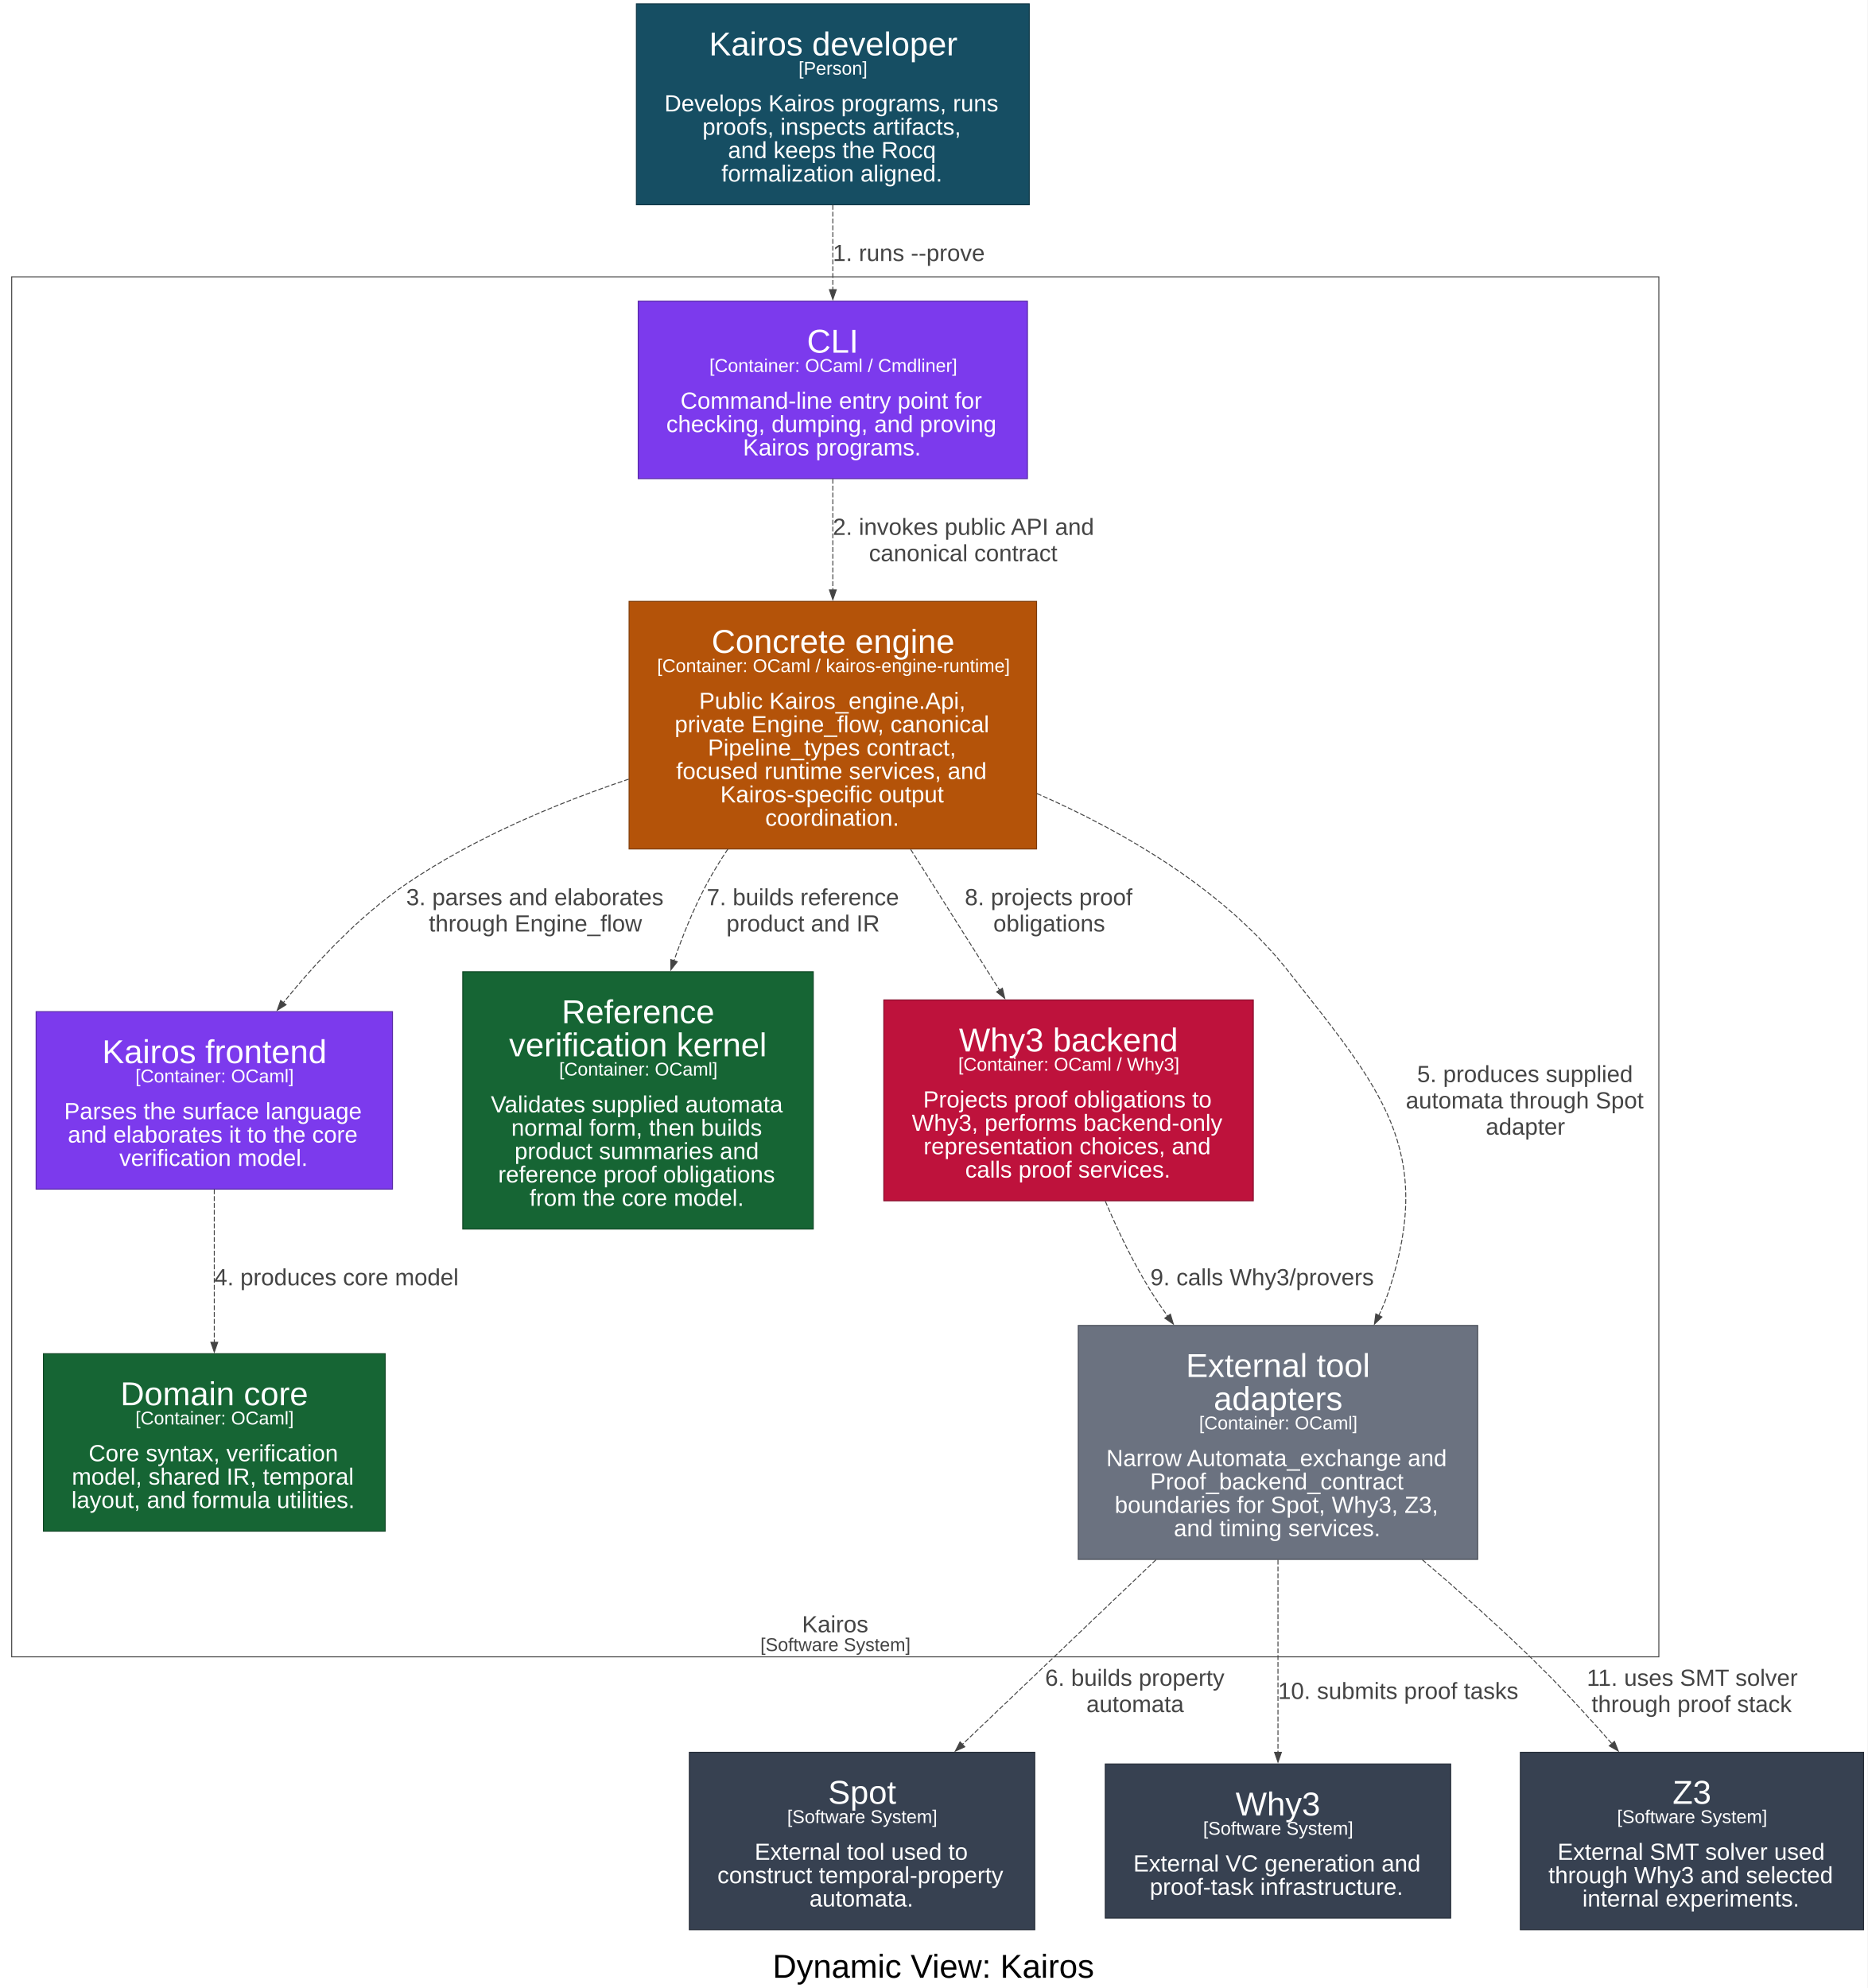
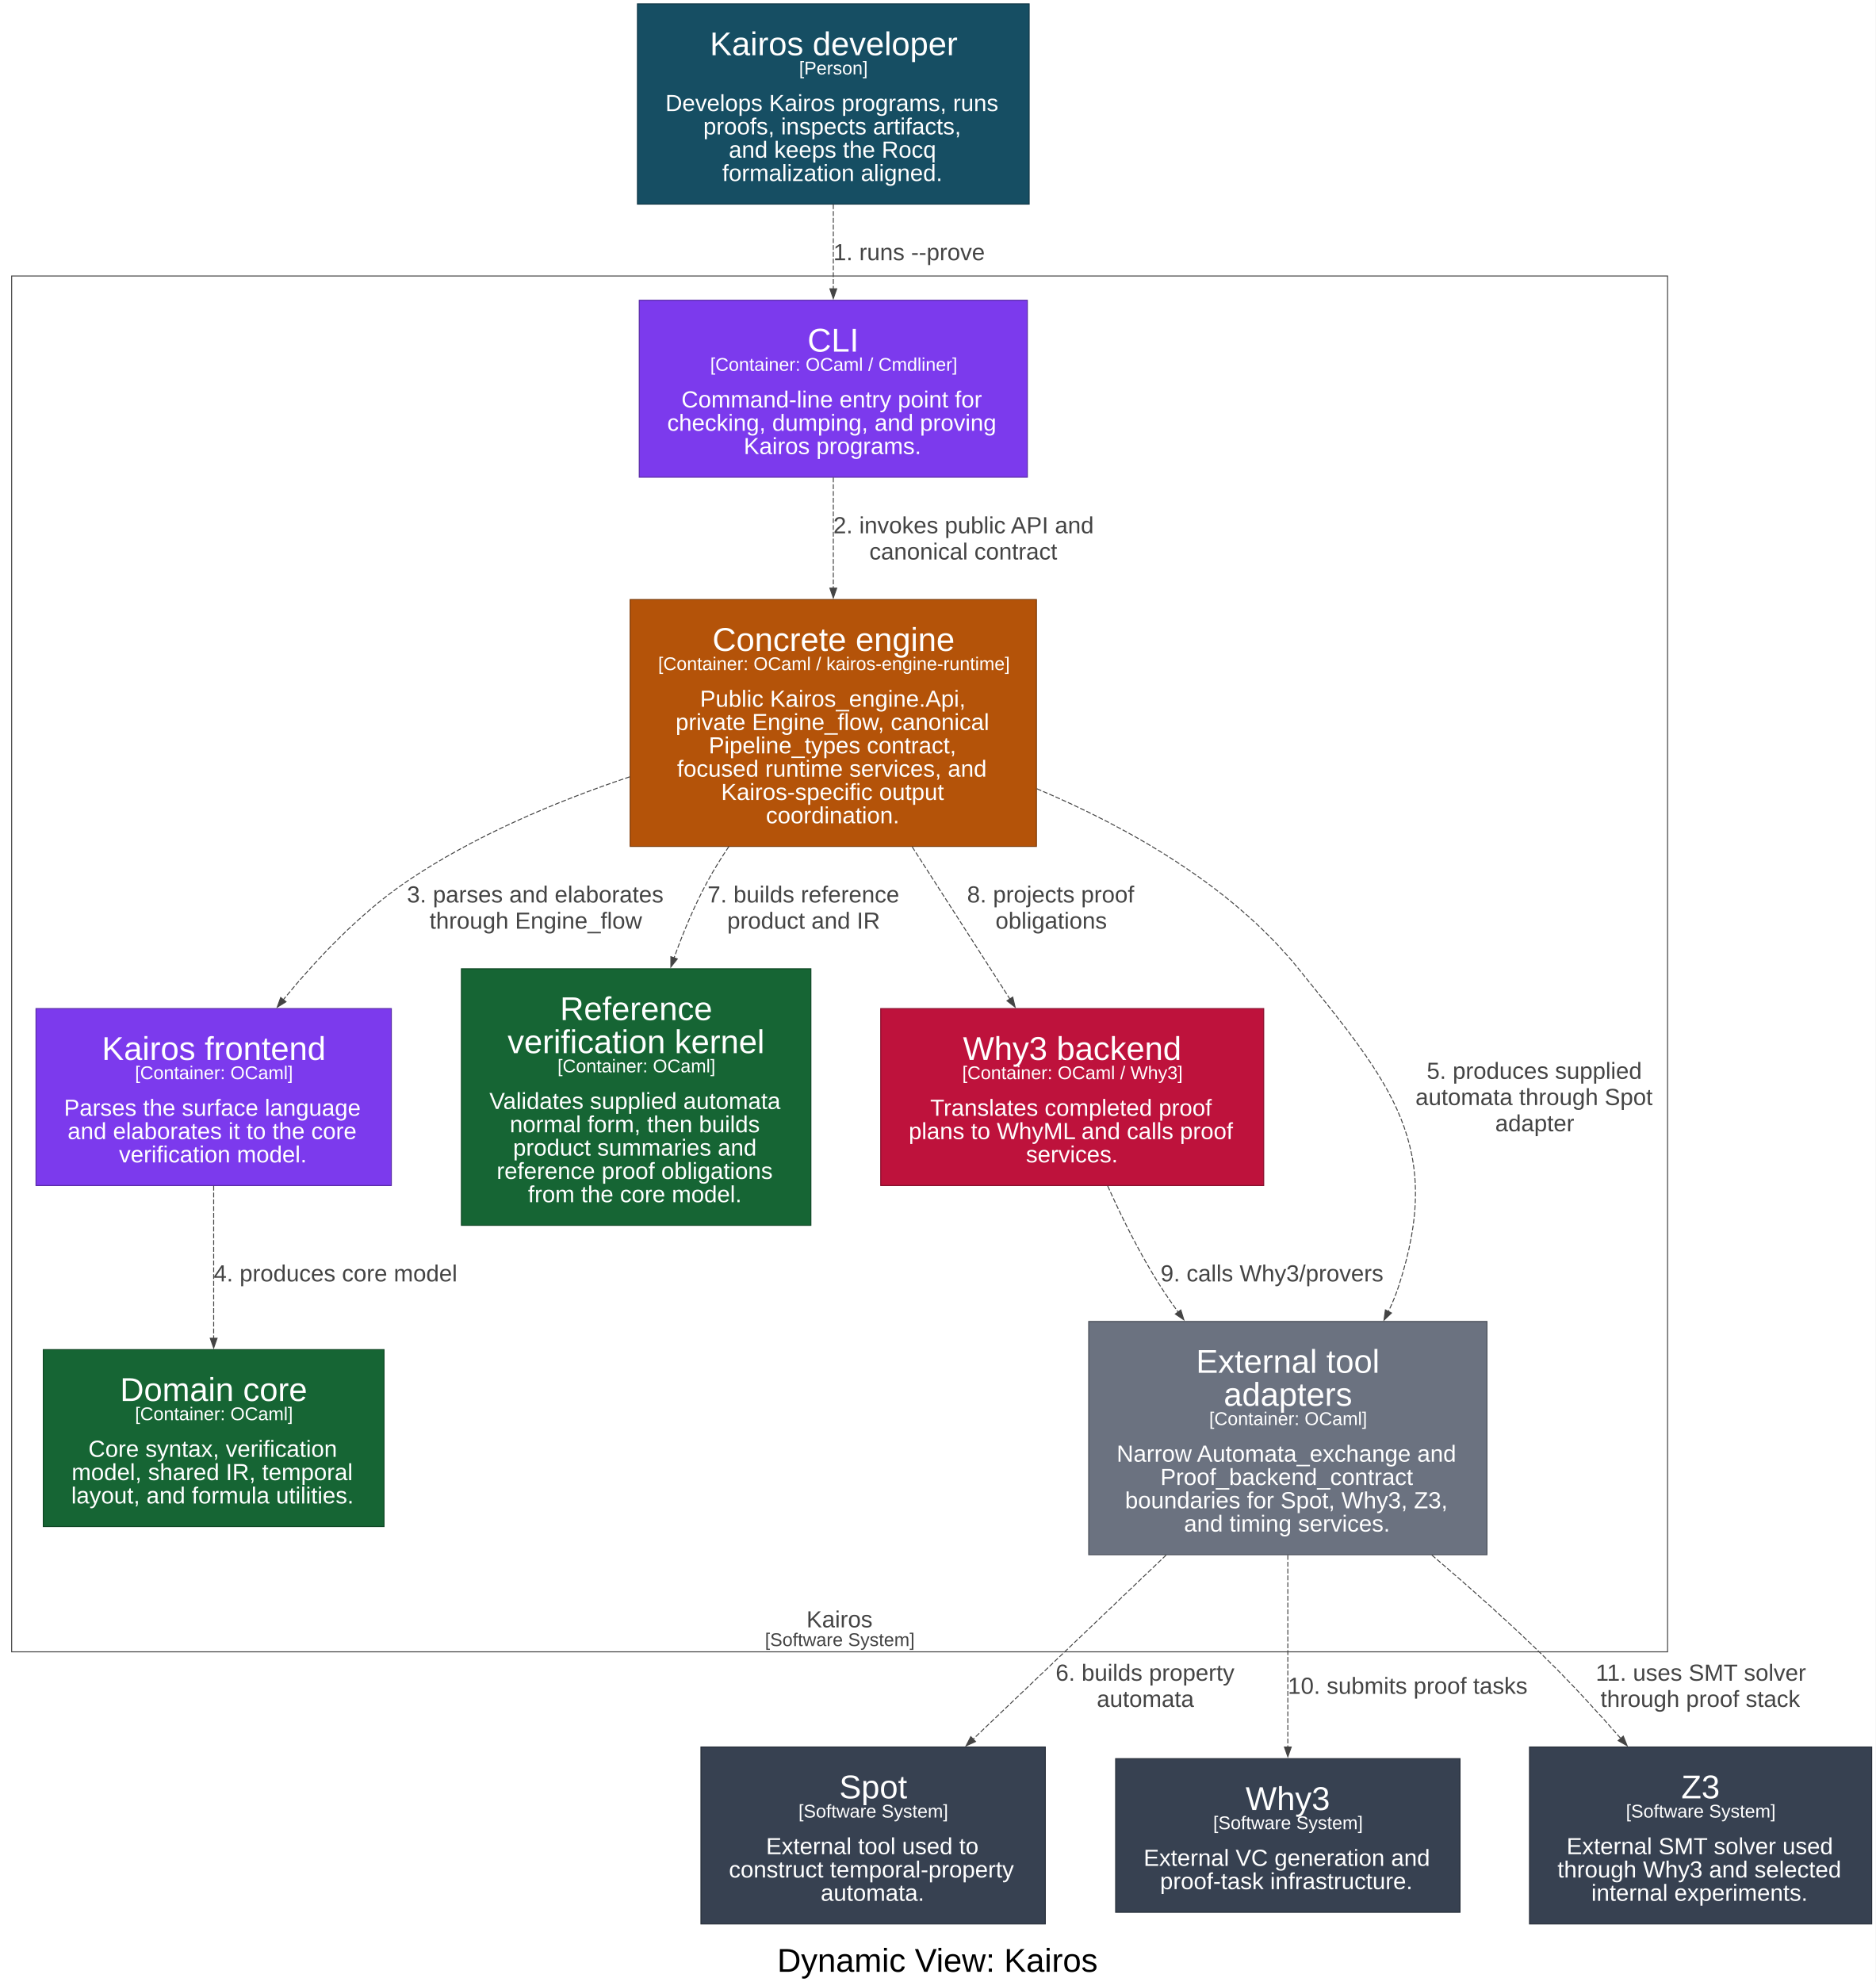
- <svg xmlns="http://www.w3.org/2000/svg" width="1917pt" height="2041pt" viewBox="0.00 0.00 1917.00 2041.00">
+ <svg xmlns="http://www.w3.org/2000/svg" width="1931pt" height="2041pt" viewBox="0.00 0.00 1931.00 2041.00">
  <g id="graph0" class="graph" transform="scale(1 1) rotate(0) translate(4 2037.2)">
-     <polygon fill="white" stroke="none" points="-4,4 -4,-2037.2 1913.17,-2037.2 1913.17,4 -4,4" />
-     <text xml:space="preserve" text-anchor="start" x="789.21" y="-6.7" font-family="Arial" font-size="34.00">Dynamic View: Kairos</text>
+     <polygon fill="white" stroke="none" points="-4,4 -4,-2037.2 1927.17,-2037.2 1927.17,4 -4,4" />
+     <text xml:space="preserve" text-anchor="start" x="796.21" y="-6.7" font-family="Arial" font-size="34.00">Dynamic View: Kairos</text>
    <g id="clust1" class="cluster">
-       <polygon fill="none" stroke="#444444" points="8,-336.2 8,-1753 1699,-1753 1699,-336.2 8,-336.2" />
-       <text xml:space="preserve" text-anchor="start" x="819.38" y="-361.4" font-family="Arial" font-size="24.00" fill="#444444">Kairos</text>
-       <text xml:space="preserve" text-anchor="start" x="776.62" y="-342.15" font-family="Arial" font-size="19.00" fill="#444444">[Software System]</text>
+       <polygon fill="none" stroke="#444444" points="8,-336.2 8,-1753 1713,-1753 1713,-336.2 8,-336.2" />
+       <text xml:space="preserve" text-anchor="start" x="826.38" y="-361.4" font-family="Arial" font-size="24.00" fill="#444444">Kairos</text>
+       <text xml:space="preserve" text-anchor="start" x="783.62" y="-342.15" font-family="Arial" font-size="19.00" fill="#444444">[Software System]</text>
    </g>
    <g id="10" class="node">
-       <polygon fill="#b45309" stroke="#7d3a06" points="1060.17,-1419.8 641.83,-1419.8 641.83,-1165.6 1060.17,-1165.6 1060.17,-1419.8" />
-       <text xml:space="preserve" text-anchor="start" x="726.5" y="-1366.9" font-family="Arial" font-size="34.00" fill="#ffffff">Concrete engine</text>
-       <text xml:space="preserve" text-anchor="start" x="670.62" y="-1347.15" font-family="Arial" font-size="19.00" fill="#ffffff">[Container: OCaml / kairos-engine-runtime]</text>
-       <text xml:space="preserve" text-anchor="start" x="713.75" y="-1309.4" font-family="Arial" font-size="24.00" fill="#ffffff">Public Kairos_engine.Api,</text>
-       <text xml:space="preserve" text-anchor="start" x="688.62" y="-1285.4" font-family="Arial" font-size="24.00" fill="#ffffff">private Engine_flow, canonical</text>
-       <text xml:space="preserve" text-anchor="start" x="722.75" y="-1261.4" font-family="Arial" font-size="24.00" fill="#ffffff">Pipeline_types contract,</text>
-       <text xml:space="preserve" text-anchor="start" x="690.12" y="-1237.4" font-family="Arial" font-size="24.00" fill="#ffffff">focused runtime services, and</text>
-       <text xml:space="preserve" text-anchor="start" x="735.5" y="-1213.4" font-family="Arial" font-size="24.00" fill="#ffffff">Kairos-specific output</text>
-       <text xml:space="preserve" text-anchor="start" x="781.62" y="-1189.4" font-family="Arial" font-size="24.00" fill="#ffffff">coordination.</text>
+       <polygon fill="#b45309" stroke="#7d3a06" points="1063.17,-1419.8 644.83,-1419.8 644.83,-1165.6 1063.17,-1165.6 1063.17,-1419.8" />
+       <text xml:space="preserve" text-anchor="start" x="729.5" y="-1366.9" font-family="Arial" font-size="34.00" fill="#ffffff">Concrete engine</text>
+       <text xml:space="preserve" text-anchor="start" x="673.62" y="-1347.15" font-family="Arial" font-size="19.00" fill="#ffffff">[Container: OCaml / kairos-engine-runtime]</text>
+       <text xml:space="preserve" text-anchor="start" x="716.75" y="-1309.4" font-family="Arial" font-size="24.00" fill="#ffffff">Public Kairos_engine.Api,</text>
+       <text xml:space="preserve" text-anchor="start" x="691.62" y="-1285.4" font-family="Arial" font-size="24.00" fill="#ffffff">private Engine_flow, canonical</text>
+       <text xml:space="preserve" text-anchor="start" x="725.75" y="-1261.4" font-family="Arial" font-size="24.00" fill="#ffffff">Pipeline_types contract,</text>
+       <text xml:space="preserve" text-anchor="start" x="693.12" y="-1237.4" font-family="Arial" font-size="24.00" fill="#ffffff">focused runtime services, and</text>
+       <text xml:space="preserve" text-anchor="start" x="738.5" y="-1213.4" font-family="Arial" font-size="24.00" fill="#ffffff">Kairos-specific output</text>
+       <text xml:space="preserve" text-anchor="start" x="784.62" y="-1189.4" font-family="Arial" font-size="24.00" fill="#ffffff">coordination.</text>
    </g>
    <g id="19" class="node">
      <polygon fill="#7c3aed" stroke="#5628a5" points="398.93,-998.6 33.07,-998.6 33.07,-816.4 398.93,-816.4 398.93,-998.6" />
      <text xml:space="preserve" text-anchor="start" x="100.88" y="-945.7" font-family="Arial" font-size="34.00" fill="#ffffff">Kairos frontend</text>
      <text xml:space="preserve" text-anchor="start" x="135" y="-925.95" font-family="Arial" font-size="19.00" fill="#ffffff">[Container: OCaml]</text>
      <text xml:space="preserve" text-anchor="start" x="61.88" y="-888.2" font-family="Arial" font-size="24.00" fill="#ffffff">Parses the surface language</text>
      <text xml:space="preserve" text-anchor="start" x="65.62" y="-864.2" font-family="Arial" font-size="24.00" fill="#ffffff">and elaborates it to the core</text>
      <text xml:space="preserve" text-anchor="start" x="118.5" y="-840.2" font-family="Arial" font-size="24.00" fill="#ffffff">verification model.</text>
    </g>
    <g id="38" class="edge">
-       <path fill="none" stroke="#444444" stroke-dasharray="5,2" d="M641.47,-1237.27C565.55,-1211.76 481.65,-1176.44 413,-1129.6 365.02,-1096.87 321.03,-1049.97 286.84,-1007.78" />
-       <polygon fill="#444444" stroke="#444444" points="289.63,-1005.66 280.65,-1000.04 284.16,-1010.04 289.63,-1005.66" />
-       <text xml:space="preserve" text-anchor="start" x="413" y="-1107.85" font-family="Arial" font-size="24.00" fill="#444444">3. parses and elaborates</text>
-       <text xml:space="preserve" text-anchor="start" x="436.25" y="-1080.85" font-family="Arial" font-size="24.00" fill="#444444">through Engine_flow</text>
+       <path fill="none" stroke="#444444" stroke-dasharray="5,2" d="M644.4,-1237.25C568.24,-1211.72 484.01,-1176.39 415,-1129.6 366.71,-1096.86 322.29,-1049.96 287.73,-1007.78" />
+       <polygon fill="#444444" stroke="#444444" points="290.47,-1005.6 281.46,-1000.03 285.03,-1010 290.47,-1005.6" />
+       <text xml:space="preserve" text-anchor="start" x="415" y="-1107.85" font-family="Arial" font-size="24.00" fill="#444444">3. parses and elaborates</text>
+       <text xml:space="preserve" text-anchor="start" x="438.25" y="-1080.85" font-family="Arial" font-size="24.00" fill="#444444">through Engine_flow</text>
    </g>
    <g id="21" class="node">
      <polygon fill="#166534" stroke="#0f4624" points="830.92,-1039.6 471.07,-1039.6 471.07,-775.4 830.92,-775.4 830.92,-1039.6" />
      <text xml:space="preserve" text-anchor="start" x="572.62" y="-986.7" font-family="Arial" font-size="34.00" fill="#ffffff">Reference</text>
      <text xml:space="preserve" text-anchor="start" x="518.62" y="-952.7" font-family="Arial" font-size="34.00" fill="#ffffff">verification kernel</text>
      <text xml:space="preserve" text-anchor="start" x="570" y="-932.95" font-family="Arial" font-size="19.00" fill="#ffffff">[Container: OCaml]</text>
      <text xml:space="preserve" text-anchor="start" x="499.88" y="-895.2" font-family="Arial" font-size="24.00" fill="#ffffff">Validates supplied automata</text>
      <text xml:space="preserve" text-anchor="start" x="520.88" y="-871.2" font-family="Arial" font-size="24.00" fill="#ffffff">normal form, then builds</text>
      <text xml:space="preserve" text-anchor="start" x="524.25" y="-847.2" font-family="Arial" font-size="24.00" fill="#ffffff">product summaries and</text>
      <text xml:space="preserve" text-anchor="start" x="507.38" y="-823.2" font-family="Arial" font-size="24.00" fill="#ffffff">reference proof obligations</text>
      <text xml:space="preserve" text-anchor="start" x="539.62" y="-799.2" font-family="Arial" font-size="24.00" fill="#ffffff">from the core model.</text>
    </g>
    <g id="41" class="edge">
-       <path fill="none" stroke="#444444" stroke-dasharray="5,2" d="M743.26,-1165.51C735.35,-1153.73 727.96,-1141.67 721.5,-1129.6 708.37,-1105.06 697.19,-1077.67 687.87,-1050.74" />
-       <polygon fill="#444444" stroke="#444444" points="691.26,-1049.84 684.74,-1041.49 684.63,-1052.08 691.26,-1049.84" />
-       <text xml:space="preserve" text-anchor="start" x="721.5" y="-1107.85" font-family="Arial" font-size="24.00" fill="#444444">7. builds reference</text>
-       <text xml:space="preserve" text-anchor="start" x="741.75" y="-1080.85" font-family="Arial" font-size="24.00" fill="#444444">product and IR</text>
+       <path fill="none" stroke="#444444" stroke-dasharray="5,2" d="M746.42,-1165.42C738.48,-1153.66 731.03,-1141.63 724.5,-1129.6 711.16,-1105.04 699.67,-1077.64 690,-1050.72" />
+       <polygon fill="#444444" stroke="#444444" points="693.37,-1049.73 686.75,-1041.45 686.76,-1052.05 693.37,-1049.73" />
+       <text xml:space="preserve" text-anchor="start" x="724.5" y="-1107.85" font-family="Arial" font-size="24.00" fill="#444444">7. builds reference</text>
+       <text xml:space="preserve" text-anchor="start" x="744.75" y="-1080.85" font-family="Arial" font-size="24.00" fill="#444444">product and IR</text>
    </g>
    <g id="29" class="node">
-       <polygon fill="#be123c" stroke="#850c2a" points="1282.67,-1010.6 903.33,-1010.6 903.33,-804.4 1282.67,-804.4 1282.67,-1010.6" />
-       <text xml:space="preserve" text-anchor="start" x="980.5" y="-957.7" font-family="Arial" font-size="34.00" fill="#ffffff">Why3 backend</text>
-       <text xml:space="preserve" text-anchor="start" x="979.75" y="-937.95" font-family="Arial" font-size="19.00" fill="#ffffff">[Container: OCaml / Why3]</text>
-       <text xml:space="preserve" text-anchor="start" x="943.75" y="-900.2" font-family="Arial" font-size="24.00" fill="#ffffff">Projects proof obligations to</text>
-       <text xml:space="preserve" text-anchor="start" x="932.12" y="-876.2" font-family="Arial" font-size="24.00" fill="#ffffff">Why3, performs backend-only</text>
-       <text xml:space="preserve" text-anchor="start" x="944.12" y="-852.2" font-family="Arial" font-size="24.00" fill="#ffffff">representation choices, and</text>
-       <text xml:space="preserve" text-anchor="start" x="986.88" y="-828.2" font-family="Arial" font-size="24.00" fill="#ffffff">calls proof services.</text>
+       <polygon fill="#be123c" stroke="#850c2a" points="1297.17,-998.6 902.83,-998.6 902.83,-816.4 1297.17,-816.4 1297.17,-998.6" />
+       <text xml:space="preserve" text-anchor="start" x="987.5" y="-945.7" font-family="Arial" font-size="34.00" fill="#ffffff">Why3 backend</text>
+       <text xml:space="preserve" text-anchor="start" x="986.75" y="-925.95" font-family="Arial" font-size="19.00" fill="#ffffff">[Container: OCaml / Why3]</text>
+       <text xml:space="preserve" text-anchor="start" x="953.75" y="-888.2" font-family="Arial" font-size="24.00" fill="#ffffff">Translates completed proof</text>
+       <text xml:space="preserve" text-anchor="start" x="931.62" y="-864.2" font-family="Arial" font-size="24.00" fill="#ffffff">plans to WhyML and calls proof</text>
+       <text xml:space="preserve" text-anchor="start" x="1052.38" y="-840.2" font-family="Arial" font-size="24.00" fill="#ffffff">services.</text>
    </g>
    <g id="44" class="edge">
-       <path fill="none" stroke="#444444" stroke-dasharray="5,2" d="M930.91,-1165.16C960.41,-1118.45 993.6,-1065.89 1022.24,-1020.55" />
-       <polygon fill="#444444" stroke="#444444" points="1025.08,-1022.6 1027.47,-1012.27 1019.17,-1018.86 1025.08,-1022.6" />
-       <text xml:space="preserve" text-anchor="start" x="986.49" y="-1107.85" font-family="Arial" font-size="24.00" fill="#444444">8. projects proof</text>
-       <text xml:space="preserve" text-anchor="start" x="1015.74" y="-1080.85" font-family="Arial" font-size="24.00" fill="#444444">obligations</text>
+       <path fill="none" stroke="#444444" stroke-dasharray="5,2" d="M935.23,-1165.16C967.97,-1114.17 1005.18,-1056.2 1035.95,-1008.27" />
+       <polygon fill="#444444" stroke="#444444" points="1038.74,-1010.41 1041.2,-1000.1 1032.85,-1006.62 1038.74,-1010.41" />
+       <text xml:space="preserve" text-anchor="start" x="991.73" y="-1107.85" font-family="Arial" font-size="24.00" fill="#444444">8. projects proof</text>
+       <text xml:space="preserve" text-anchor="start" x="1020.98" y="-1080.85" font-family="Arial" font-size="24.00" fill="#444444">obligations</text>
    </g>
    <g id="32" class="node">
-       <polygon fill="#6b7280" stroke="#4a4f59" points="1513.05,-676.4 1102.95,-676.4 1102.95,-436.2 1513.05,-436.2 1513.05,-676.4" />
-       <text xml:space="preserve" text-anchor="start" x="1213.5" y="-623.5" font-family="Arial" font-size="34.00" fill="#ffffff">External tool</text>
-       <text xml:space="preserve" text-anchor="start" x="1242" y="-589.5" font-family="Arial" font-size="34.00" fill="#ffffff">adapters</text>
-       <text xml:space="preserve" text-anchor="start" x="1227" y="-569.75" font-family="Arial" font-size="19.00" fill="#ffffff">[Container: OCaml]</text>
-       <text xml:space="preserve" text-anchor="start" x="1131.75" y="-532" font-family="Arial" font-size="24.00" fill="#ffffff">Narrow Automata_exchange and</text>
-       <text xml:space="preserve" text-anchor="start" x="1176.75" y="-508" font-family="Arial" font-size="24.00" fill="#ffffff">Proof_backend_contract</text>
-       <text xml:space="preserve" text-anchor="start" x="1140.38" y="-484" font-family="Arial" font-size="24.00" fill="#ffffff">boundaries for Spot, Why3, Z3,</text>
-       <text xml:space="preserve" text-anchor="start" x="1201.12" y="-460" font-family="Arial" font-size="24.00" fill="#ffffff">and timing services.</text>
+       <polygon fill="#6b7280" stroke="#4a4f59" points="1527.05,-676.4 1116.95,-676.4 1116.95,-436.2 1527.05,-436.2 1527.05,-676.4" />
+       <text xml:space="preserve" text-anchor="start" x="1227.5" y="-623.5" font-family="Arial" font-size="34.00" fill="#ffffff">External tool</text>
+       <text xml:space="preserve" text-anchor="start" x="1256" y="-589.5" font-family="Arial" font-size="34.00" fill="#ffffff">adapters</text>
+       <text xml:space="preserve" text-anchor="start" x="1241" y="-569.75" font-family="Arial" font-size="19.00" fill="#ffffff">[Container: OCaml]</text>
+       <text xml:space="preserve" text-anchor="start" x="1145.75" y="-532" font-family="Arial" font-size="24.00" fill="#ffffff">Narrow Automata_exchange and</text>
+       <text xml:space="preserve" text-anchor="start" x="1190.75" y="-508" font-family="Arial" font-size="24.00" fill="#ffffff">Proof_backend_contract</text>
+       <text xml:space="preserve" text-anchor="start" x="1154.38" y="-484" font-family="Arial" font-size="24.00" fill="#ffffff">boundaries for Spot, Why3, Z3,</text>
+       <text xml:space="preserve" text-anchor="start" x="1215.12" y="-460" font-family="Arial" font-size="24.00" fill="#ffffff">and timing services.</text>
    </g>
    <g id="45" class="edge">
-       <path fill="none" stroke="#444444" stroke-dasharray="5,2" d="M1060.51,-1222.55C1152.05,-1182.49 1253.31,-1123.1 1319,-1039.6 1413.27,-919.78 1469.51,-857.26 1422,-712.4 1419.15,-703.71 1415.61,-695.1 1411.55,-686.66" />
-       <polygon fill="#444444" stroke="#444444" points="1414.7,-685.13 1407.04,-677.81 1408.46,-688.31 1414.7,-685.13" />
-       <text xml:space="preserve" text-anchor="start" x="1450.83" y="-926.25" font-family="Arial" font-size="24.00" fill="#444444">5. produces supplied</text>
-       <text xml:space="preserve" text-anchor="start" x="1439.2" y="-899.25" font-family="Arial" font-size="24.00" fill="#444444">automata through Spot</text>
-       <text xml:space="preserve" text-anchor="start" x="1521.33" y="-872.25" font-family="Arial" font-size="24.00" fill="#444444">adapter</text>
+       <path fill="none" stroke="#444444" stroke-dasharray="5,2" d="M1063.53,-1224.99C1158.19,-1185.05 1264.03,-1125.07 1333,-1039.6 1428.74,-920.95 1483.51,-857.26 1436,-712.4 1433.15,-703.71 1429.61,-695.1 1425.55,-686.66" />
+       <polygon fill="#444444" stroke="#444444" points="1428.7,-685.13 1421.04,-677.81 1422.46,-688.31 1428.7,-685.13" />
+       <text xml:space="preserve" text-anchor="start" x="1465.03" y="-926.25" font-family="Arial" font-size="24.00" fill="#444444">5. produces supplied</text>
+       <text xml:space="preserve" text-anchor="start" x="1453.41" y="-899.25" font-family="Arial" font-size="24.00" fill="#444444">automata through Spot</text>
+       <text xml:space="preserve" text-anchor="start" x="1535.53" y="-872.25" font-family="Arial" font-size="24.00" fill="#444444">adapter</text>
    </g>
    <g id="20" class="node">
      <polygon fill="#166534" stroke="#0f4624" points="391.43,-647.4 40.57,-647.4 40.57,-465.2 391.43,-465.2 391.43,-647.4" />
      <text xml:space="preserve" text-anchor="start" x="119.62" y="-594.5" font-family="Arial" font-size="34.00" fill="#ffffff">Domain core</text>
      <text xml:space="preserve" text-anchor="start" x="135" y="-574.75" font-family="Arial" font-size="19.00" fill="#ffffff">[Container: OCaml]</text>
      <text xml:space="preserve" text-anchor="start" x="87" y="-537" font-family="Arial" font-size="24.00" fill="#ffffff">Core syntax, verification</text>
      <text xml:space="preserve" text-anchor="start" x="69.75" y="-513" font-family="Arial" font-size="24.00" fill="#ffffff">model, shared IR, temporal</text>
      <text xml:space="preserve" text-anchor="start" x="69.38" y="-489" font-family="Arial" font-size="24.00" fill="#ffffff">layout, and formula utilities.</text>
    </g>
    <g id="40" class="edge">
      <path fill="none" stroke="#444444" stroke-dasharray="5,2" d="M216,-816.12C216,-768.03 216,-708.73 216,-659.04" />
      <polygon fill="#444444" stroke="#444444" points="219.5,-659.12 216,-649.12 212.5,-659.12 219.5,-659.12" />
      <text xml:space="preserve" text-anchor="start" x="216" y="-717.65" font-family="Arial" font-size="24.00" fill="#444444">4. produces core model</text>
    </g>
    <g id="53" class="edge">
-       <path fill="none" stroke="#444444" stroke-dasharray="5,2" d="M1130.76,-803.94C1143.69,-773.54 1159.4,-740.8 1177,-712.4 1182.51,-703.51 1188.51,-694.59 1194.8,-685.77" />
-       <polygon fill="#444444" stroke="#444444" points="1197.51,-688 1200.57,-677.85 1191.85,-683.88 1197.51,-688" />
-       <text xml:space="preserve" text-anchor="start" x="1177" y="-717.65" font-family="Arial" font-size="24.00" fill="#444444">9. calls Why3/provers</text>
+       <path fill="none" stroke="#444444" stroke-dasharray="5,2" d="M1136.5,-815.97C1151.55,-782.4 1170.32,-744.68 1191,-712.4 1196.65,-703.59 1202.74,-694.74 1209.11,-685.97" />
+       <polygon fill="#444444" stroke="#444444" points="1211.81,-688.21 1214.94,-678.09 1206.18,-684.05 1211.81,-688.21" />
+       <text xml:space="preserve" text-anchor="start" x="1191" y="-717.65" font-family="Arial" font-size="24.00" fill="#444444">9. calls Why3/provers</text>
    </g>
    <g id="3" class="node">
-       <polygon fill="#374151" stroke="#262d38" points="1058.3,-238.2 703.7,-238.2 703.7,-56 1058.3,-56 1058.3,-238.2" />
-       <text xml:space="preserve" text-anchor="start" x="846.12" y="-185.3" font-family="Arial" font-size="34.00" fill="#ffffff">Spot</text>
-       <text xml:space="preserve" text-anchor="start" x="804.12" y="-165.55" font-family="Arial" font-size="19.00" fill="#ffffff">[Software System]</text>
-       <text xml:space="preserve" text-anchor="start" x="770.75" y="-127.8" font-family="Arial" font-size="24.00" fill="#ffffff">External tool used to</text>
-       <text xml:space="preserve" text-anchor="start" x="732.5" y="-103.8" font-family="Arial" font-size="24.00" fill="#ffffff">construct temporal-property</text>
-       <text xml:space="preserve" text-anchor="start" x="827" y="-79.8" font-family="Arial" font-size="24.00" fill="#ffffff">automata.</text>
+       <polygon fill="#374151" stroke="#262d38" points="1072.3,-238.2 717.7,-238.2 717.7,-56 1072.3,-56 1072.3,-238.2" />
+       <text xml:space="preserve" text-anchor="start" x="860.12" y="-185.3" font-family="Arial" font-size="34.00" fill="#ffffff">Spot</text>
+       <text xml:space="preserve" text-anchor="start" x="818.12" y="-165.55" font-family="Arial" font-size="19.00" fill="#ffffff">[Software System]</text>
+       <text xml:space="preserve" text-anchor="start" x="784.75" y="-127.8" font-family="Arial" font-size="24.00" fill="#ffffff">External tool used to</text>
+       <text xml:space="preserve" text-anchor="start" x="746.5" y="-103.8" font-family="Arial" font-size="24.00" fill="#ffffff">construct temporal-property</text>
+       <text xml:space="preserve" text-anchor="start" x="841" y="-79.8" font-family="Arial" font-size="24.00" fill="#ffffff">automata.</text>
    </g>
    <g id="56" class="edge">
-       <path fill="none" stroke="#444444" stroke-dasharray="5,2" d="M1182.77,-435.88C1119.55,-375.59 1043.79,-303.34 984,-246.32" />
-       <polygon fill="#444444" stroke="#444444" points="986.42,-243.79 976.76,-239.42 981.59,-248.86 986.42,-243.79" />
-       <text xml:space="preserve" text-anchor="start" x="1068.93" y="-306.45" font-family="Arial" font-size="24.00" fill="#444444">6. builds property</text>
-       <text xml:space="preserve" text-anchor="start" x="1111.31" y="-279.45" font-family="Arial" font-size="24.00" fill="#444444">automata</text>
+       <path fill="none" stroke="#444444" stroke-dasharray="5,2" d="M1196.77,-435.88C1133.55,-375.59 1057.79,-303.34 998,-246.32" />
+       <polygon fill="#444444" stroke="#444444" points="1000.42,-243.79 990.76,-239.42 995.59,-248.86 1000.42,-243.79" />
+       <text xml:space="preserve" text-anchor="start" x="1082.93" y="-306.45" font-family="Arial" font-size="24.00" fill="#444444">6. builds property</text>
+       <text xml:space="preserve" text-anchor="start" x="1125.31" y="-279.45" font-family="Arial" font-size="24.00" fill="#444444">automata</text>
    </g>
    <g id="4" class="node">
-       <polygon fill="#374151" stroke="#262d38" points="1485.3,-226.2 1130.7,-226.2 1130.7,-68 1485.3,-68 1485.3,-226.2" />
-       <text xml:space="preserve" text-anchor="start" x="1264.5" y="-173.3" font-family="Arial" font-size="34.00" fill="#ffffff">Why3</text>
-       <text xml:space="preserve" text-anchor="start" x="1231.12" y="-153.55" font-family="Arial" font-size="19.00" fill="#ffffff">[Software System]</text>
-       <text xml:space="preserve" text-anchor="start" x="1159.5" y="-115.8" font-family="Arial" font-size="24.00" fill="#ffffff">External VC generation and</text>
-       <text xml:space="preserve" text-anchor="start" x="1176.38" y="-91.8" font-family="Arial" font-size="24.00" fill="#ffffff">proof-task infrastructure.</text>
+       <polygon fill="#374151" stroke="#262d38" points="1499.3,-226.2 1144.7,-226.2 1144.7,-68 1499.3,-68 1499.3,-226.2" />
+       <text xml:space="preserve" text-anchor="start" x="1278.5" y="-173.3" font-family="Arial" font-size="34.00" fill="#ffffff">Why3</text>
+       <text xml:space="preserve" text-anchor="start" x="1245.12" y="-153.55" font-family="Arial" font-size="19.00" fill="#ffffff">[Software System]</text>
+       <text xml:space="preserve" text-anchor="start" x="1173.5" y="-115.8" font-family="Arial" font-size="24.00" fill="#ffffff">External VC generation and</text>
+       <text xml:space="preserve" text-anchor="start" x="1190.38" y="-91.8" font-family="Arial" font-size="24.00" fill="#ffffff">proof-task infrastructure.</text>
    </g>
    <g id="58" class="edge">
-       <path fill="none" stroke="#444444" stroke-dasharray="5,2" d="M1308,-435.88C1308,-372.63 1308,-296.22 1308,-238.03" />
-       <polygon fill="#444444" stroke="#444444" points="1311.5,-238.16 1308,-228.16 1304.5,-238.16 1311.5,-238.16" />
-       <text xml:space="preserve" text-anchor="start" x="1308" y="-292.95" font-family="Arial" font-size="24.00" fill="#444444">10. submits proof tasks</text>
+       <path fill="none" stroke="#444444" stroke-dasharray="5,2" d="M1322,-435.88C1322,-372.63 1322,-296.22 1322,-238.03" />
+       <polygon fill="#444444" stroke="#444444" points="1325.5,-238.16 1322,-228.16 1318.5,-238.16 1325.5,-238.16" />
+       <text xml:space="preserve" text-anchor="start" x="1322" y="-292.95" font-family="Arial" font-size="24.00" fill="#444444">10. submits proof tasks</text>
    </g>
    <g id="5" class="node">
-       <polygon fill="#374151" stroke="#262d38" points="1909.17,-238.2 1556.83,-238.2 1556.83,-56 1909.17,-56 1909.17,-238.2" />
-       <text xml:space="preserve" text-anchor="start" x="1713.12" y="-185.3" font-family="Arial" font-size="34.00" fill="#ffffff">Z3</text>
-       <text xml:space="preserve" text-anchor="start" x="1656.12" y="-165.55" font-family="Arial" font-size="19.00" fill="#ffffff">[Software System]</text>
-       <text xml:space="preserve" text-anchor="start" x="1595" y="-127.8" font-family="Arial" font-size="24.00" fill="#ffffff">External SMT solver used</text>
-       <text xml:space="preserve" text-anchor="start" x="1585.62" y="-103.8" font-family="Arial" font-size="24.00" fill="#ffffff">through Why3 and selected</text>
-       <text xml:space="preserve" text-anchor="start" x="1620.5" y="-79.8" font-family="Arial" font-size="24.00" fill="#ffffff">internal experiments.</text>
+       <polygon fill="#374151" stroke="#262d38" points="1923.17,-238.2 1570.83,-238.2 1570.83,-56 1923.17,-56 1923.17,-238.2" />
+       <text xml:space="preserve" text-anchor="start" x="1727.12" y="-185.3" font-family="Arial" font-size="34.00" fill="#ffffff">Z3</text>
+       <text xml:space="preserve" text-anchor="start" x="1670.12" y="-165.55" font-family="Arial" font-size="19.00" fill="#ffffff">[Software System]</text>
+       <text xml:space="preserve" text-anchor="start" x="1609" y="-127.8" font-family="Arial" font-size="24.00" fill="#ffffff">External SMT solver used</text>
+       <text xml:space="preserve" text-anchor="start" x="1599.62" y="-103.8" font-family="Arial" font-size="24.00" fill="#ffffff">through Why3 and selected</text>
+       <text xml:space="preserve" text-anchor="start" x="1634.5" y="-79.8" font-family="Arial" font-size="24.00" fill="#ffffff">internal experiments.</text>
    </g>
    <g id="60" class="edge">
-       <path fill="none" stroke="#444444" stroke-dasharray="5,2" d="M1456.21,-435.86C1495.84,-402.16 1537.93,-364.71 1575,-328.2 1600.78,-302.81 1627.29,-273.87 1651.05,-246.74" />
-       <polygon fill="#444444" stroke="#444444" points="1653.41,-249.36 1657.34,-239.52 1648.13,-244.76 1653.41,-249.36" />
-       <text xml:space="preserve" text-anchor="start" x="1625.04" y="-306.45" font-family="Arial" font-size="24.00" fill="#444444">11. uses SMT solver</text>
-       <text xml:space="preserve" text-anchor="start" x="1629.92" y="-279.45" font-family="Arial" font-size="24.00" fill="#444444">through proof stack</text>
+       <path fill="none" stroke="#444444" stroke-dasharray="5,2" d="M1470.21,-435.86C1509.84,-402.16 1551.93,-364.71 1589,-328.2 1614.78,-302.81 1641.29,-273.87 1665.05,-246.74" />
+       <polygon fill="#444444" stroke="#444444" points="1667.41,-249.36 1671.34,-239.52 1662.13,-244.76 1667.41,-249.36" />
+       <text xml:space="preserve" text-anchor="start" x="1639.04" y="-306.45" font-family="Arial" font-size="24.00" fill="#444444">11. uses SMT solver</text>
+       <text xml:space="preserve" text-anchor="start" x="1643.92" y="-279.45" font-family="Arial" font-size="24.00" fill="#444444">through proof stack</text>
    </g>
    <g id="8" class="node">
-       <polygon fill="#7c3aed" stroke="#5628a5" points="1050.8,-1728 651.2,-1728 651.2,-1545.8 1050.8,-1545.8 1050.8,-1728" />
-       <text xml:space="preserve" text-anchor="start" x="824.38" y="-1675.1" font-family="Arial" font-size="34.00" fill="#ffffff">CLI</text>
-       <text xml:space="preserve" text-anchor="start" x="724.25" y="-1655.35" font-family="Arial" font-size="19.00" fill="#ffffff">[Container: OCaml / Cmdliner]</text>
-       <text xml:space="preserve" text-anchor="start" x="694.62" y="-1617.6" font-family="Arial" font-size="24.00" fill="#ffffff">Command-line entry point for</text>
-       <text xml:space="preserve" text-anchor="start" x="680" y="-1593.6" font-family="Arial" font-size="24.00" fill="#ffffff">checking, dumping, and proving</text>
-       <text xml:space="preserve" text-anchor="start" x="758.75" y="-1569.6" font-family="Arial" font-size="24.00" fill="#ffffff">Kairos programs.</text>
+       <polygon fill="#7c3aed" stroke="#5628a5" points="1053.8,-1728 654.2,-1728 654.2,-1545.8 1053.8,-1545.8 1053.8,-1728" />
+       <text xml:space="preserve" text-anchor="start" x="827.38" y="-1675.1" font-family="Arial" font-size="34.00" fill="#ffffff">CLI</text>
+       <text xml:space="preserve" text-anchor="start" x="727.25" y="-1655.35" font-family="Arial" font-size="19.00" fill="#ffffff">[Container: OCaml / Cmdliner]</text>
+       <text xml:space="preserve" text-anchor="start" x="697.62" y="-1617.6" font-family="Arial" font-size="24.00" fill="#ffffff">Command-line entry point for</text>
+       <text xml:space="preserve" text-anchor="start" x="683" y="-1593.6" font-family="Arial" font-size="24.00" fill="#ffffff">checking, dumping, and proving</text>
+       <text xml:space="preserve" text-anchor="start" x="761.75" y="-1569.6" font-family="Arial" font-size="24.00" fill="#ffffff">Kairos programs.</text>
    </g>
    <g id="36" class="edge">
-       <path fill="none" stroke="#444444" stroke-dasharray="5,2" d="M851,-1545.54C851,-1510.58 851,-1469.78 851,-1431.33" />
-       <polygon fill="#444444" stroke="#444444" points="854.5,-1431.53 851,-1421.53 847.5,-1431.53 854.5,-1431.53" />
-       <text xml:space="preserve" text-anchor="start" x="851" y="-1488.05" font-family="Arial" font-size="24.00" fill="#444444">2. invokes public API and</text>
-       <text xml:space="preserve" text-anchor="start" x="888.12" y="-1461.05" font-family="Arial" font-size="24.00" fill="#444444">canonical contract</text>
+       <path fill="none" stroke="#444444" stroke-dasharray="5,2" d="M854,-1545.54C854,-1510.58 854,-1469.78 854,-1431.33" />
+       <polygon fill="#444444" stroke="#444444" points="857.5,-1431.53 854,-1421.53 850.5,-1431.53 857.5,-1431.53" />
+       <text xml:space="preserve" text-anchor="start" x="854" y="-1488.05" font-family="Arial" font-size="24.00" fill="#444444">2. invokes public API and</text>
+       <text xml:space="preserve" text-anchor="start" x="891.12" y="-1461.05" font-family="Arial" font-size="24.00" fill="#444444">canonical contract</text>
    </g>
    <g id="1" class="node">
-       <polygon fill="#164e63" stroke="#0f3645" points="1052.67,-2033.2 649.33,-2033.2 649.33,-1827 1052.67,-1827 1052.67,-2033.2" />
-       <text xml:space="preserve" text-anchor="start" x="723.88" y="-1980.3" font-family="Arial" font-size="34.00" fill="#ffffff">Kairos developer</text>
-       <text xml:space="preserve" text-anchor="start" x="815.75" y="-1960.55" font-family="Arial" font-size="19.00" fill="#ffffff">[Person]</text>
-       <text xml:space="preserve" text-anchor="start" x="678.12" y="-1922.8" font-family="Arial" font-size="24.00" fill="#ffffff">Develops Kairos programs, runs</text>
-       <text xml:space="preserve" text-anchor="start" x="717.12" y="-1898.8" font-family="Arial" font-size="24.00" fill="#ffffff">proofs, inspects artifacts,</text>
-       <text xml:space="preserve" text-anchor="start" x="743.38" y="-1874.8" font-family="Arial" font-size="24.00" fill="#ffffff">and keeps the Rocq</text>
-       <text xml:space="preserve" text-anchor="start" x="736.62" y="-1850.8" font-family="Arial" font-size="24.00" fill="#ffffff">formalization aligned.</text>
+       <polygon fill="#164e63" stroke="#0f3645" points="1055.67,-2033.2 652.33,-2033.2 652.33,-1827 1055.67,-1827 1055.67,-2033.2" />
+       <text xml:space="preserve" text-anchor="start" x="726.88" y="-1980.3" font-family="Arial" font-size="34.00" fill="#ffffff">Kairos developer</text>
+       <text xml:space="preserve" text-anchor="start" x="818.75" y="-1960.55" font-family="Arial" font-size="19.00" fill="#ffffff">[Person]</text>
+       <text xml:space="preserve" text-anchor="start" x="681.12" y="-1922.8" font-family="Arial" font-size="24.00" fill="#ffffff">Develops Kairos programs, runs</text>
+       <text xml:space="preserve" text-anchor="start" x="720.12" y="-1898.8" font-family="Arial" font-size="24.00" fill="#ffffff">proofs, inspects artifacts,</text>
+       <text xml:space="preserve" text-anchor="start" x="746.38" y="-1874.8" font-family="Arial" font-size="24.00" fill="#ffffff">and keeps the Rocq</text>
+       <text xml:space="preserve" text-anchor="start" x="739.62" y="-1850.8" font-family="Arial" font-size="24.00" fill="#ffffff">formalization aligned.</text>
    </g>
    <g id="33" class="edge">
-       <path fill="none" stroke="#444444" stroke-dasharray="5,2" d="M851,-1826.84C851,-1798.61 851,-1767.99 851,-1739.78" />
-       <polygon fill="#444444" stroke="#444444" points="854.5,-1739.78 851,-1729.78 847.5,-1739.78 854.5,-1739.78" />
-       <text xml:space="preserve" text-anchor="start" x="851" y="-1769.25" font-family="Arial" font-size="24.00" fill="#444444">1. runs --prove</text>
+       <path fill="none" stroke="#444444" stroke-dasharray="5,2" d="M854,-1826.84C854,-1798.61 854,-1767.99 854,-1739.78" />
+       <polygon fill="#444444" stroke="#444444" points="857.5,-1739.78 854,-1729.78 850.5,-1739.78 857.5,-1739.78" />
+       <text xml:space="preserve" text-anchor="start" x="854" y="-1769.25" font-family="Arial" font-size="24.00" fill="#444444">1. runs --prove</text>
    </g>
  </g>
</svg>
